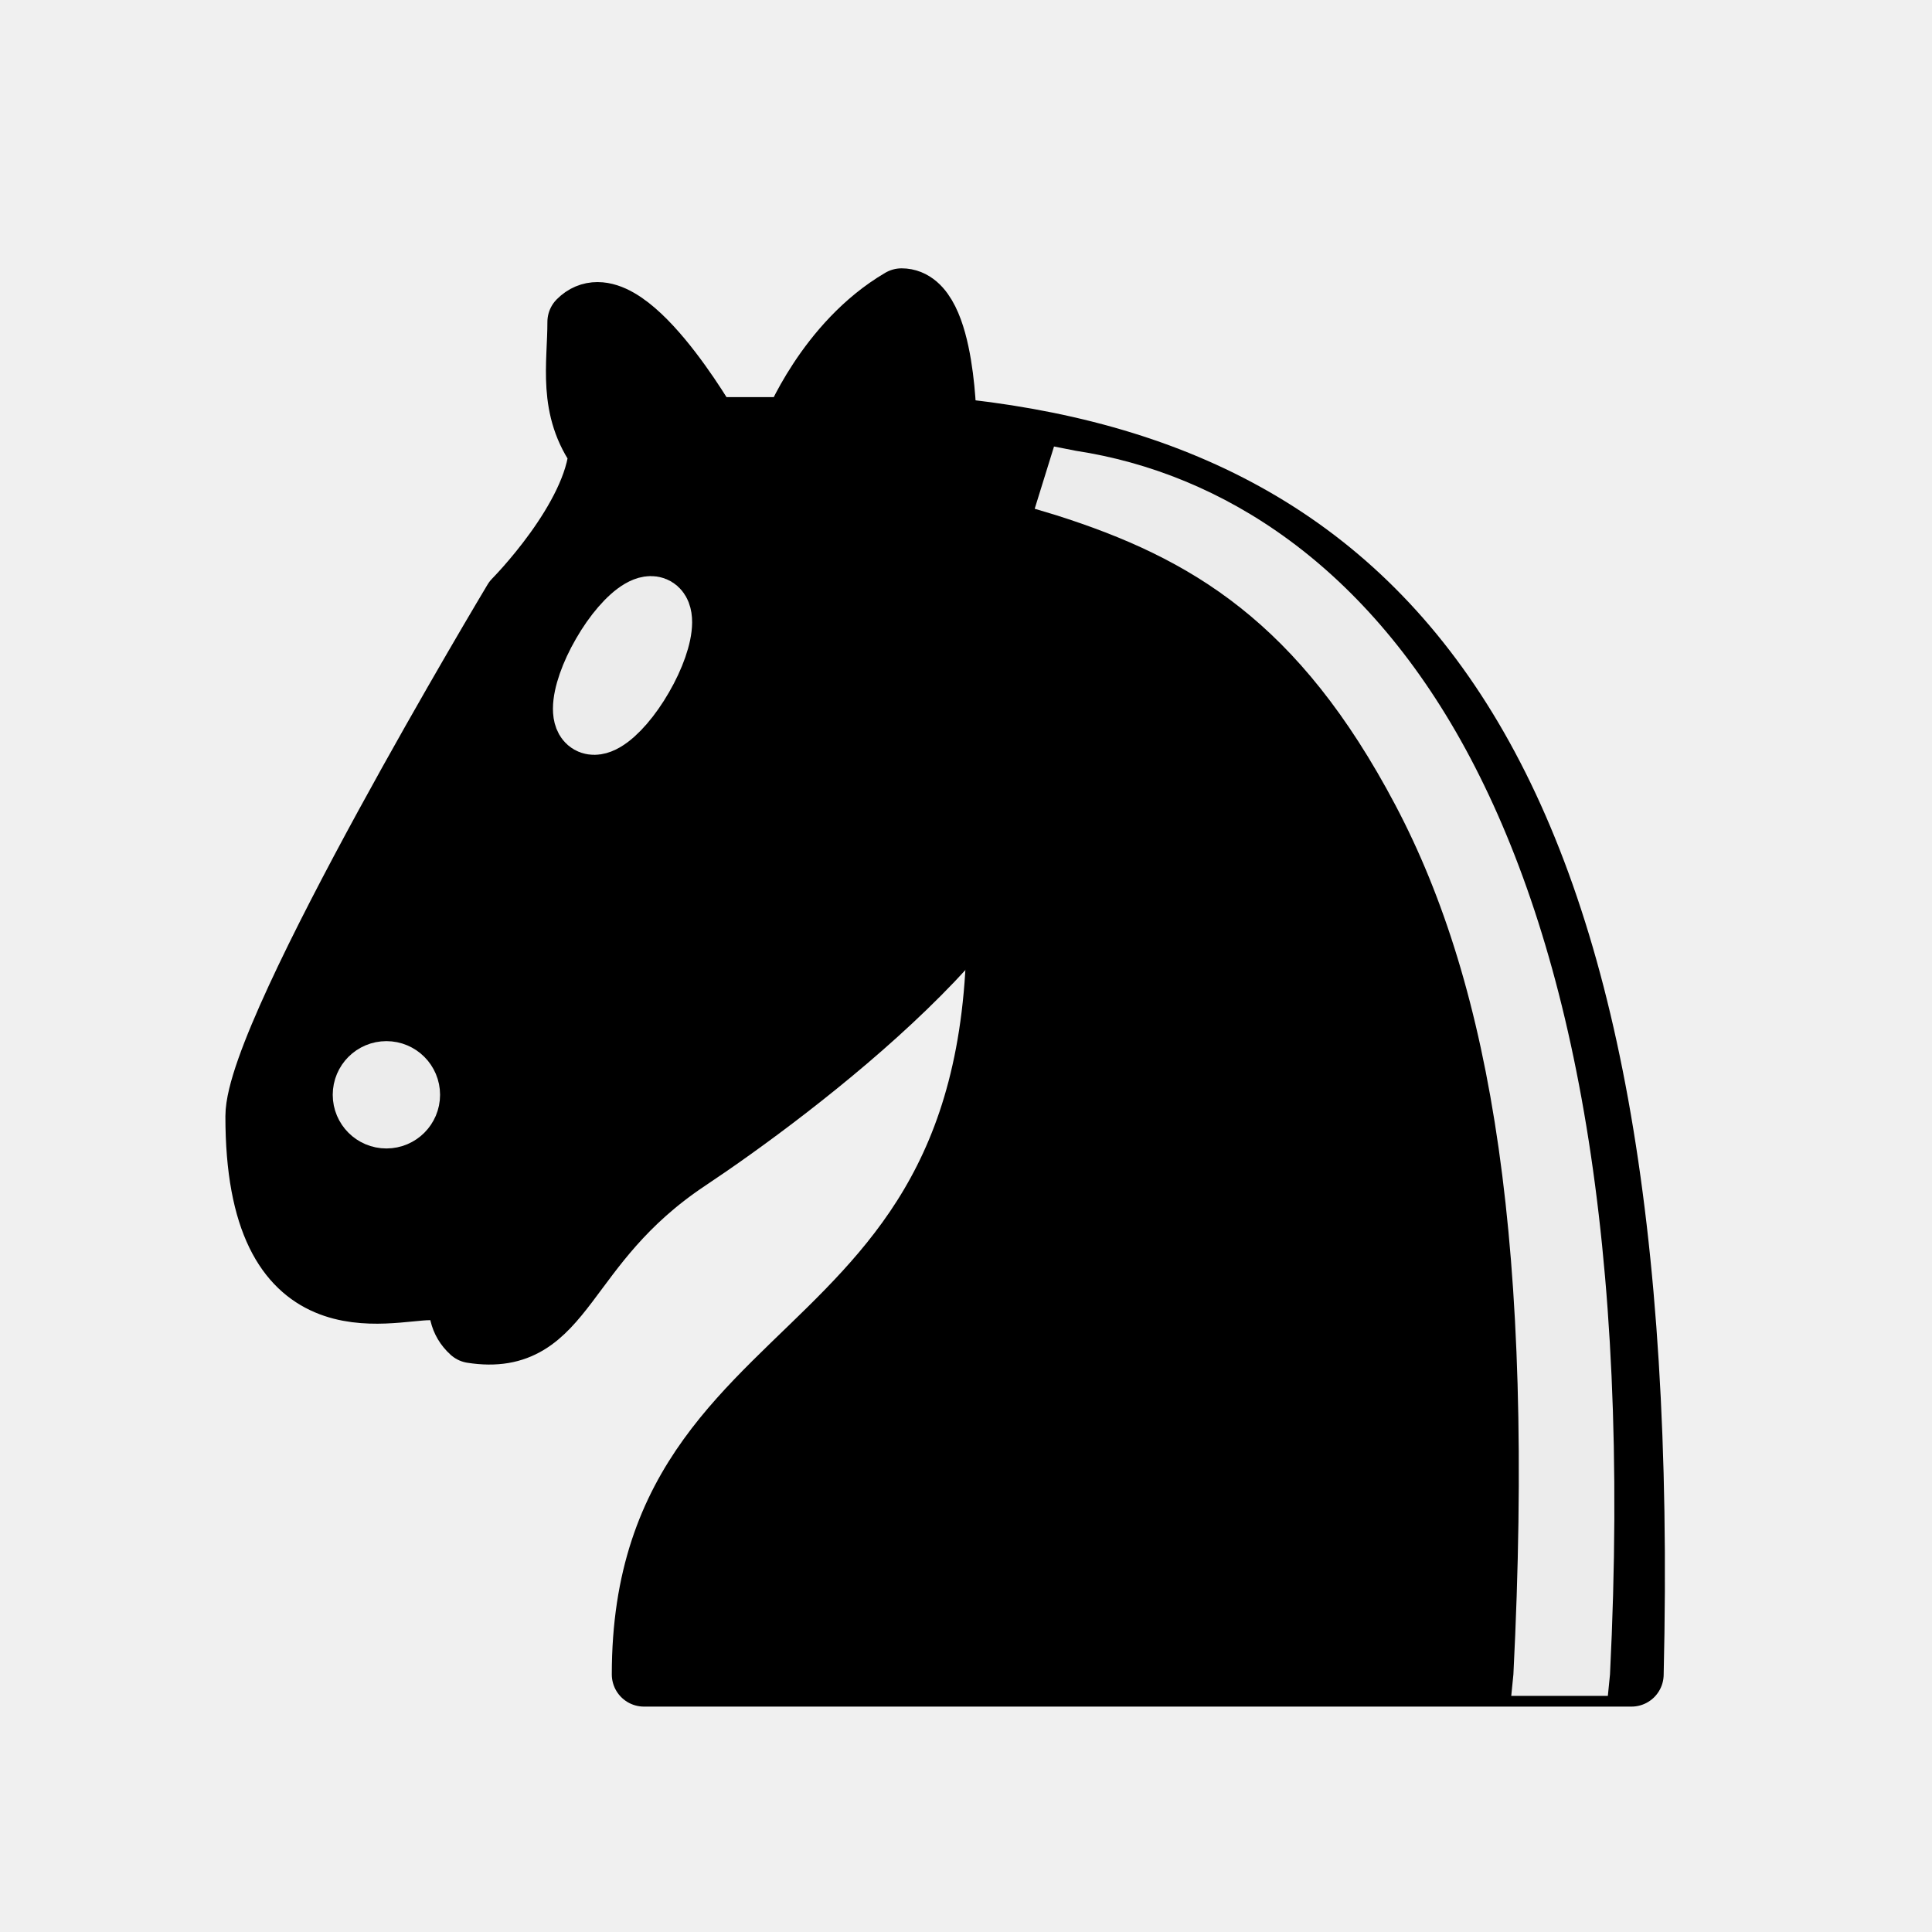
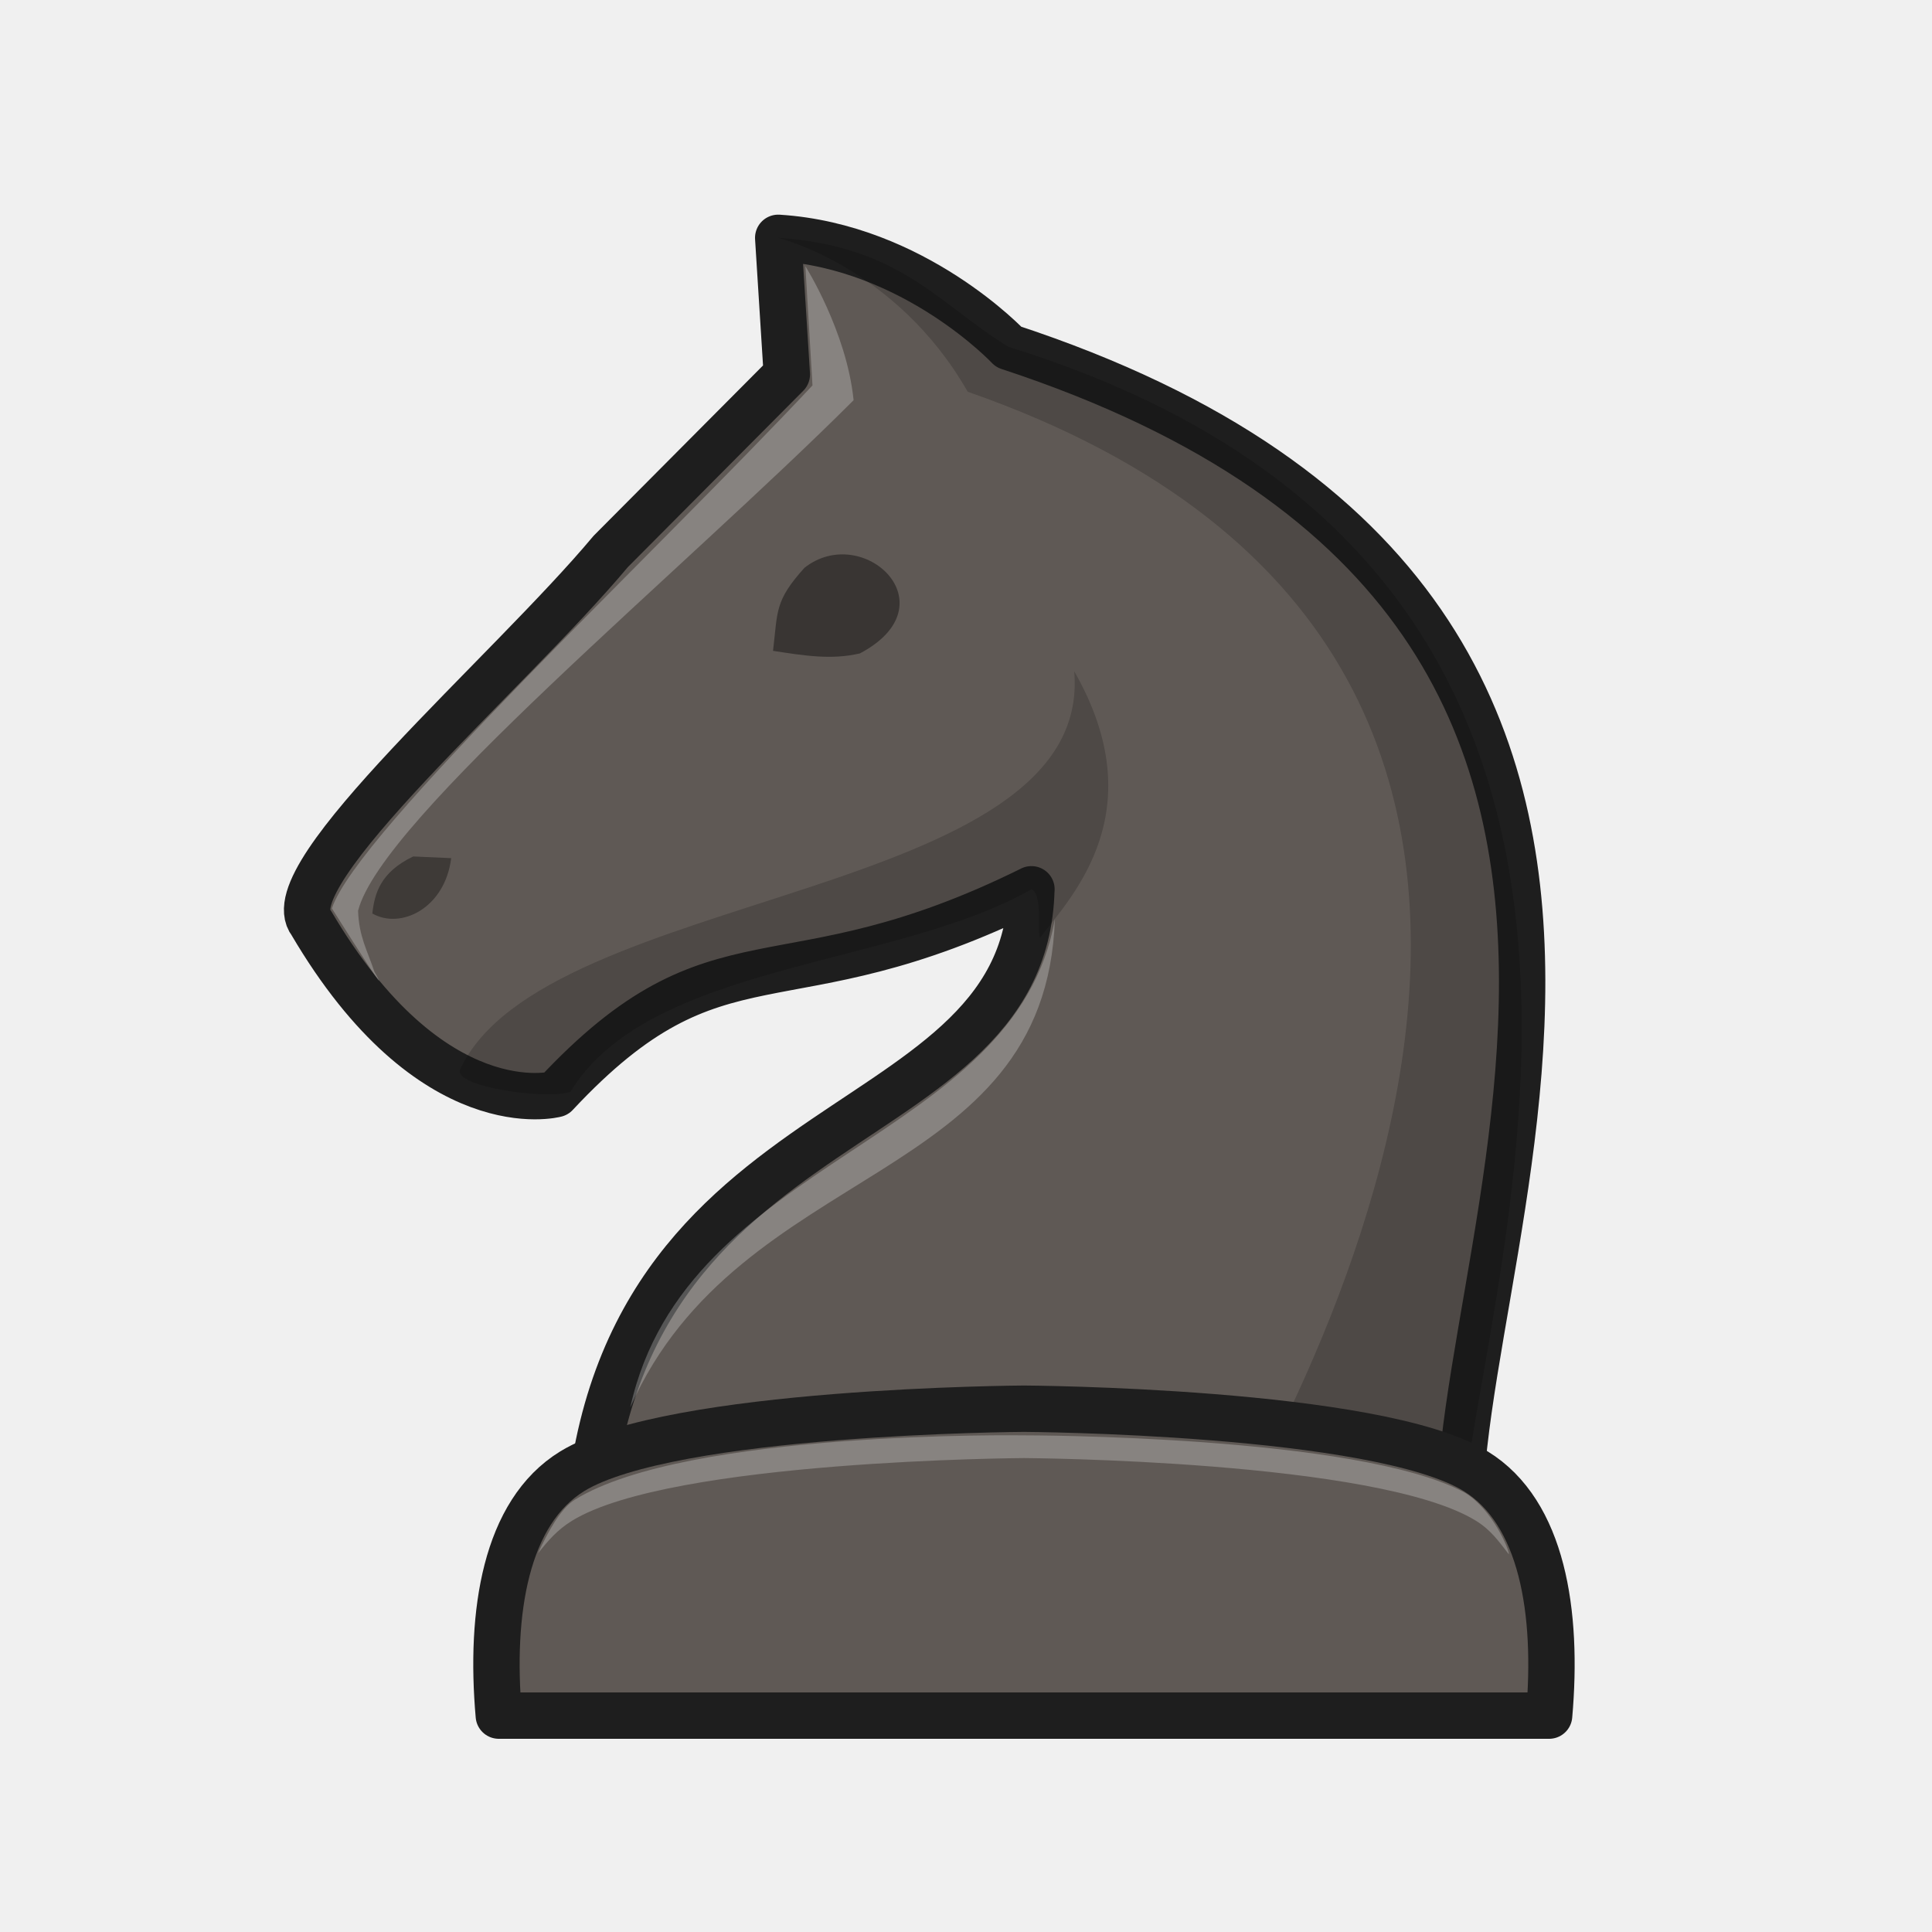
- <svg xmlns="http://www.w3.org/2000/svg" width="45" height="45">
-   <g fill="none" fill-rule="evenodd" stroke="#000" stroke-width="1.5" stroke-linecap="round" stroke-linejoin="round">
-     <path d="M22 10c10.5 1 16.5 8 16 29H15c0-9 10-6.5 8-21" fill="#000" />
-     <path d="M24 18c.38 2.91-5.55 7.37-8 9-3 2-2.82 4.34-5 4-1.042-.94 1.41-3.04 0-3-1 0 .19 1.23-1 2-1 0-4.003 1-4-4 0-2 6-12 6-12s1.89-1.9 2-3.5c-.73-.994-.5-2-.5-3 1-1 3 2.5 3 2.5h2s.78-1.992 2.5-3c1 0 1 3 1 3" fill="#000" />
-     <path d="M9.5 25.5a.5.5 0 1 1-1 0 .5.5 0 1 1 1 0zm5.433-9.75a.5 1.5 30 1 1-.866-.5.5 1.5 30 1 1 .866.5z" fill="#ececec" stroke="#ececec" />
-     <path d="M24.55 10.4l-.45 1.45.5.15c3.15 1 5.65 2.49 7.9 6.75S35.75 29.06 35.25 39l-.05.5h2.25l.05-.5c.5-10.06-.88-16.85-3.25-21.34-2.37-4.49-5.79-6.64-9.19-7.16l-.51-.1z" fill="#ececec" stroke="none" />
-   </g>
+ <svg xmlns="http://www.w3.org/2000/svg" style="color-scheme:light only" fill-rule="evenodd" clip-rule="evenodd" image-rendering="optimizeQuality" shape-rendering="geometricPrecision" text-rendering="geometricPrecision" viewBox="-1.5 0 50 50">
+   <path fill="#5f5955" stroke="#1e1e1e" stroke-linejoin="round" stroke-width="1.2" d="M25.192 23.015c-.165 6.967-11.758 5.219-11.516 18.104l22.86.118c-2.094-6.442 9.69-25.16-11.931-32.258v-0s-2.438-2.601-5.965-2.824l.223 3.535-4.558 4.582c-2.629 3.146-8.735 8.378-7.751 9.611 3.116 5.304 6.331 4.432 6.331 4.432 4.242-4.543 5.819-2.089 12.309-5.3z" />
+   <path d="M19.32 14.694c-.776.861-.69 1.116-.814 2.15.805.123 1.507.24 2.249.066 2.381-1.262.075-3.403-1.435-2.216z" opacity=".4" paint-order="fill markers stroke" />
+   <path d="M9.192 22.166c-.85.408-.998.961-1.056 1.475.729.418 1.877-.126 2.041-1.432l-.985-.044z" opacity=".35" />
+   <path fill="#fff" d="M8.191 25.15s.652 1.137-1.102-1.641c.659-1.977 8.263-9.08 12.438-13.534l-.184-3.086s1.069 1.69 1.248 3.468c-4.39 4.39-12.22 10.833-12.824 13.213.023.674.24 1.028.423 1.58z" opacity=".25" />
+   <path d="M13.26 28.257c2.029-3.337 8.391-3.224 11.932-5.242.323.102.13 1.37.24 1.23.848-1.09 2.926-3.279.868-6.874.521 5.957-13.718 5.591-15.89 10.305-.201.435 2.182.793 2.85.582z" opacity=".18" />
+   <path fill="#fff" d="M25.8 23.781c-1.013 5.813-9.545 6.117-10.988 12.641 2.833-6.406 10.762-5.714 10.988-12.641" opacity=".25" />
+   <path d="M18.64 6.156s3.051.738 4.904 3.982c20.499 7.154 7.641 27.937 5.788 31.073l7.203.026c-1.987-3.243 9.548-25.597-11.931-32.258-1.776-1.069-2.768-2.609-5.965-2.824z" opacity=".18" />
+   <path fill="#5f5955" stroke="#1e1e1e" stroke-linejoin="round" stroke-width="1.2" d="M25 36.457s-9.131.048-11.691 1.619c-1.727 1.06-2.135 3.651-1.9 6.324h27.182c.235-2.672-.172-5.264-1.9-6.324-2.56-1.571-11.691-1.619-11.691-1.619z" />
+   <path fill="#fff" d="M25 37.147s-8.712-.137-11.624 1.666c-.37.229-.699.839-.954 1.39.261-.331.502-.613.887-.849 2.56-1.571 11.691-1.619 11.691-1.619s9.132.048 11.692 1.619c.391.24.592.532.856.87.026-.076-.408-1.158-1.144-1.596-2.755-1.492-11.403-1.481-11.403-1.481z" opacity=".25" />
</svg>
